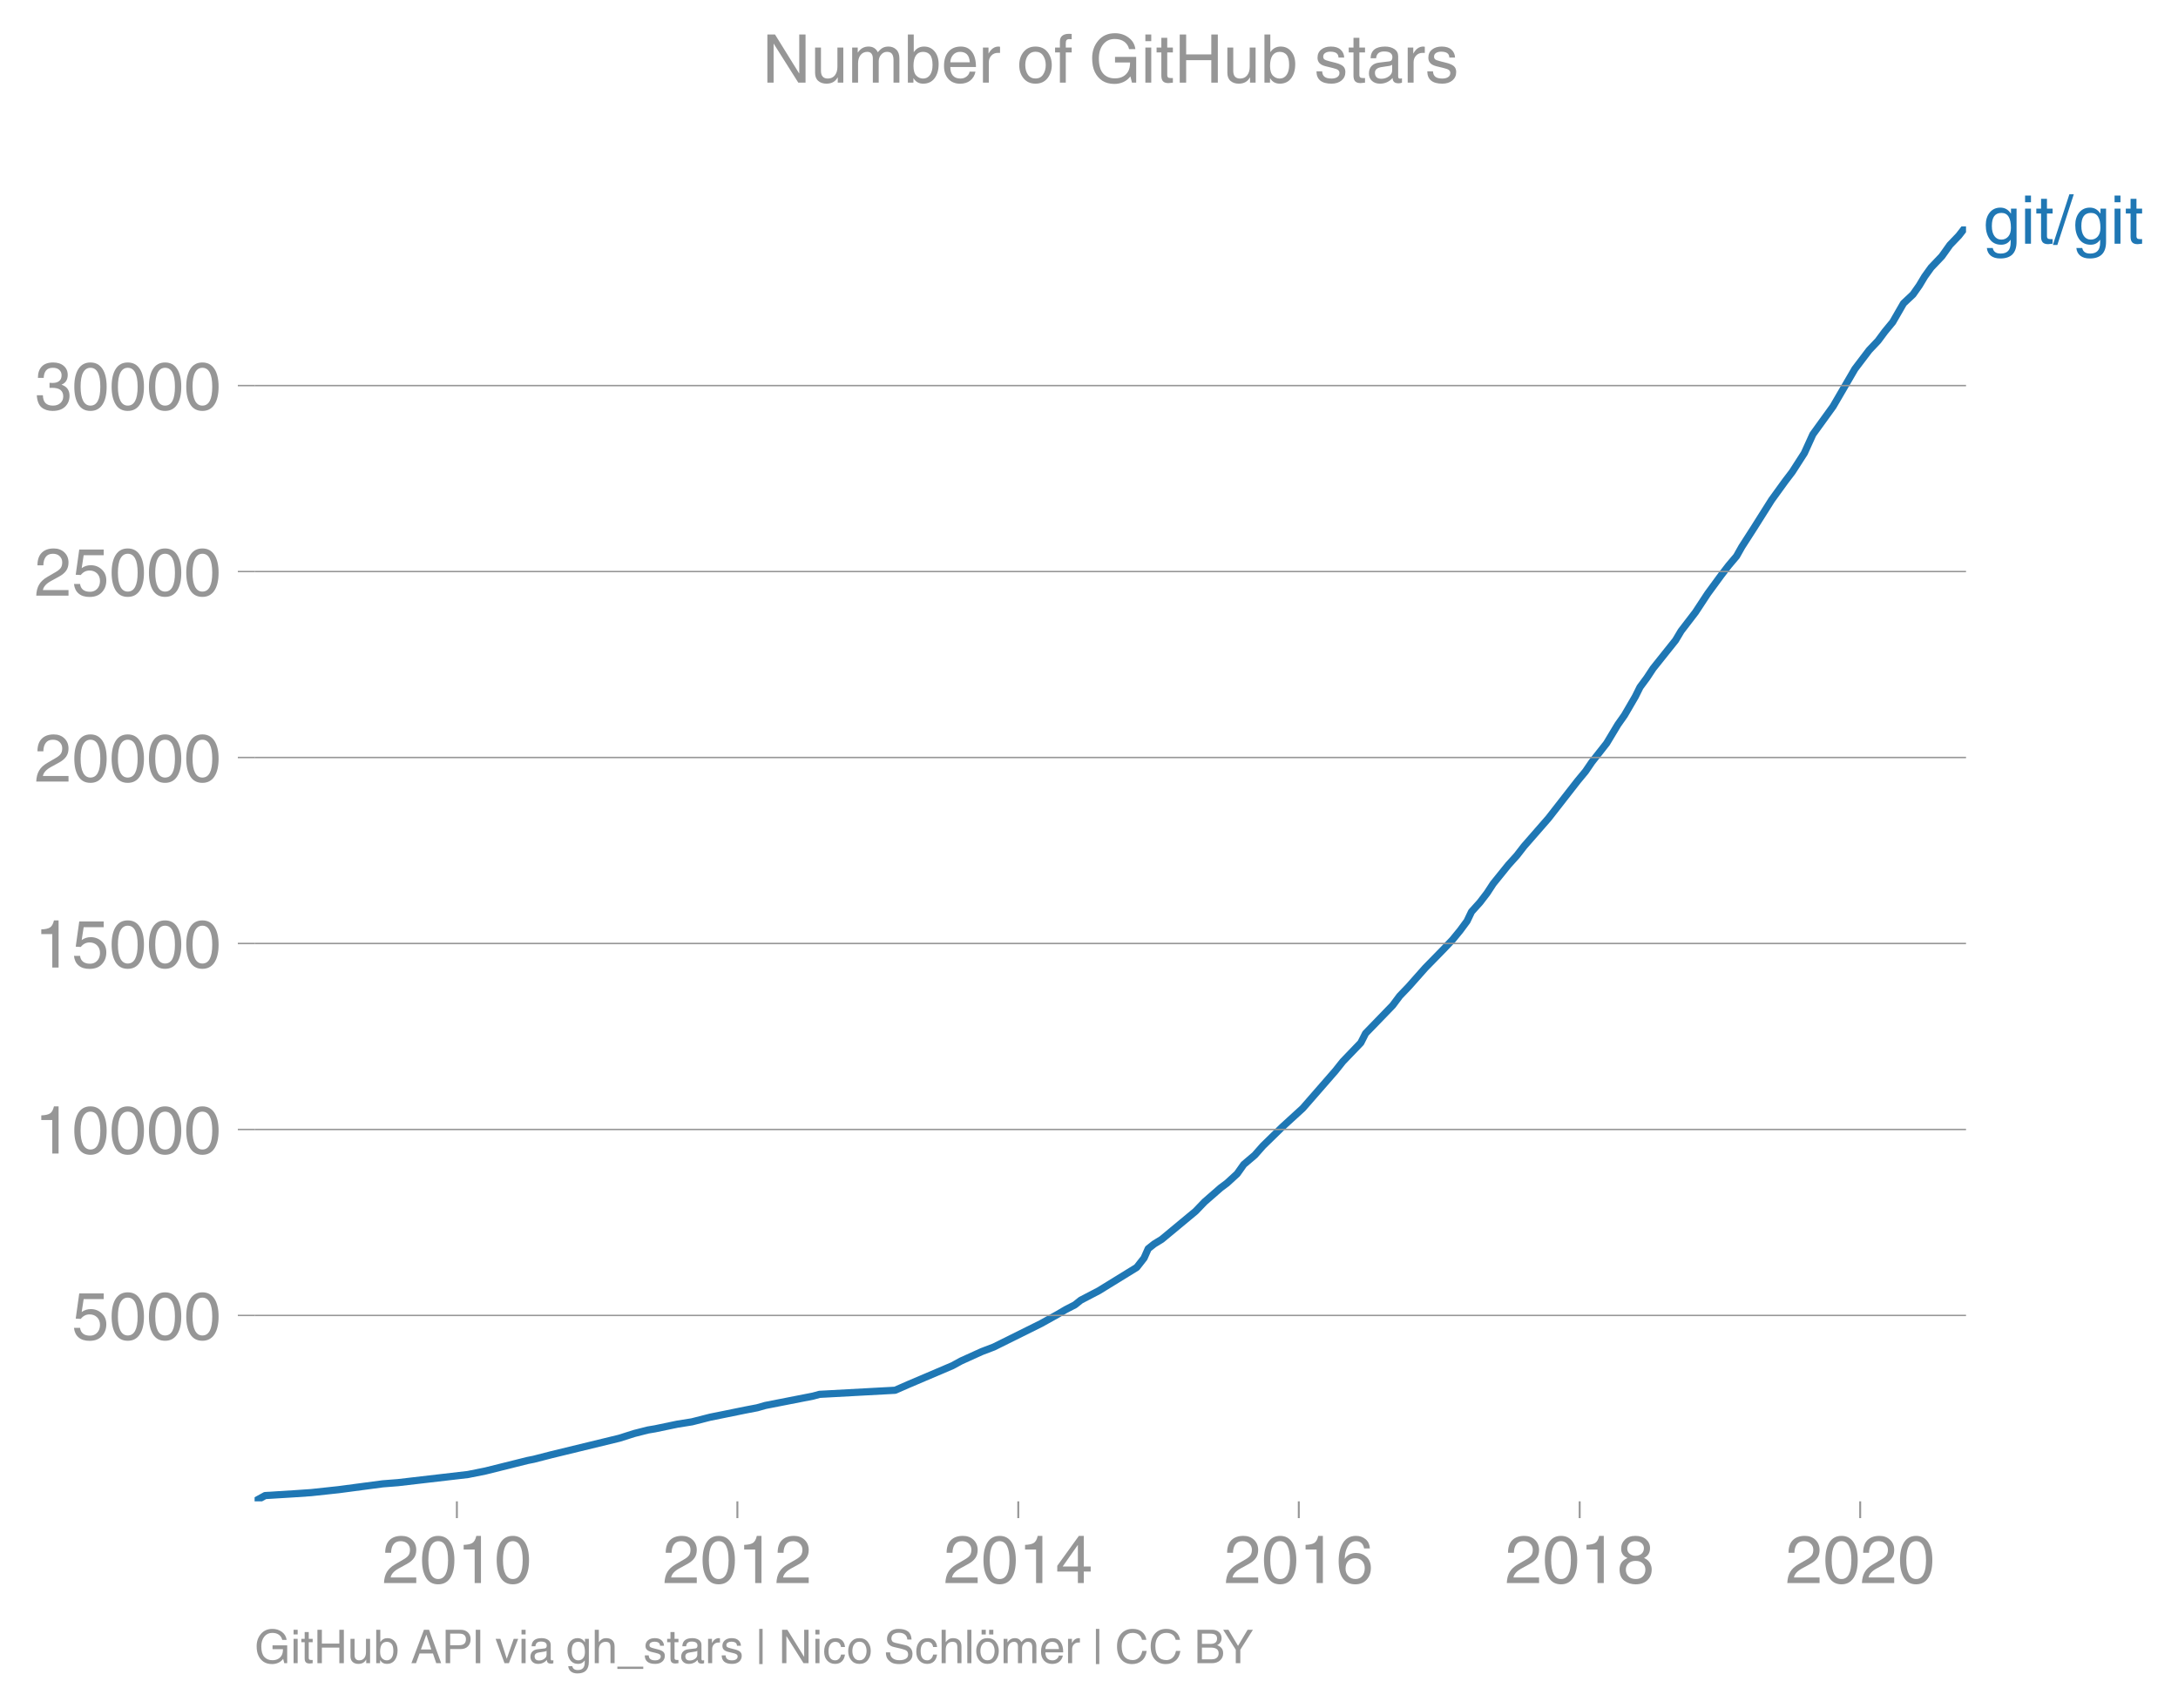
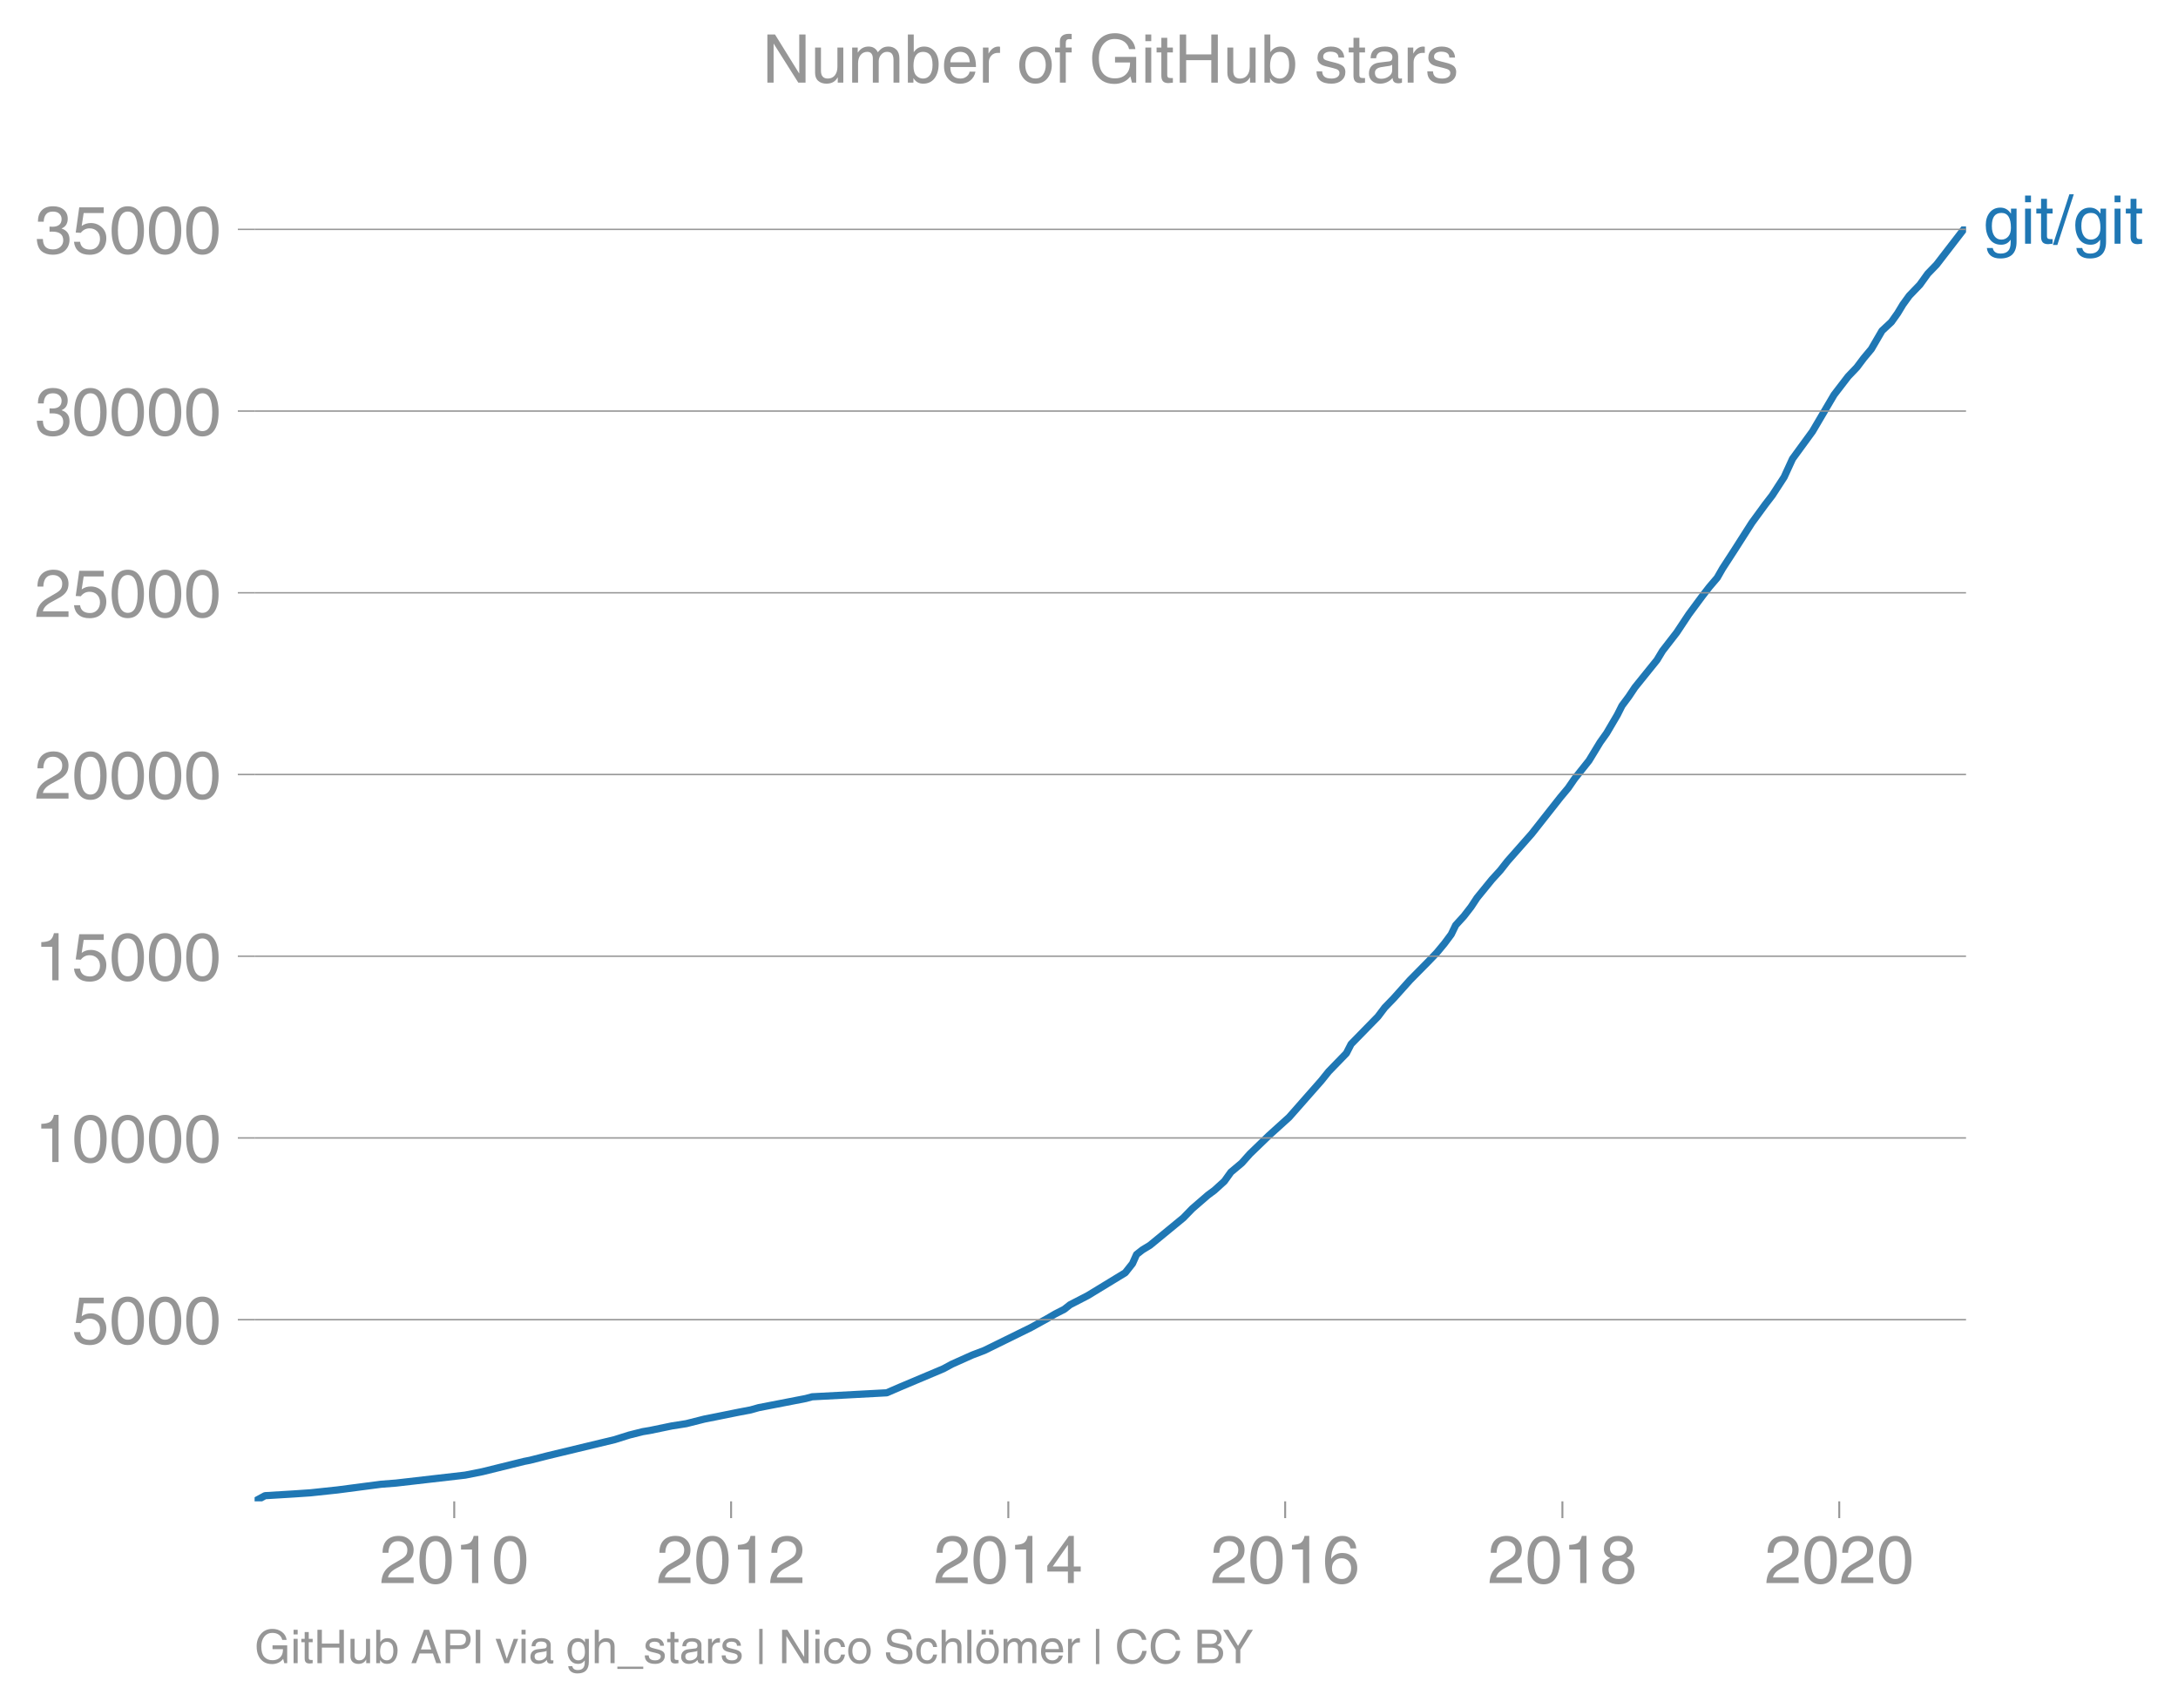
<svg xmlns="http://www.w3.org/2000/svg" xmlns:xlink="http://www.w3.org/1999/xlink" height="475.305" viewBox="0 0 454.478 356.479" width="605.97">
  <defs>
    <style>*{stroke-linecap:butt;stroke-linejoin:round}</style>
  </defs>
  <g id="figure_1">
    <path d="M0 356.479h454.478V0H0z" fill="none" id="patch_1" />
    <g id="axes_1">
      <path d="M53.127 313.361h357.12V47.25H53.127z" fill="none" id="patch_2" />
-       <path clip-path="url(#p36eef29750)" d="M53.127 313.361l2.202-1.21 5.977-.366 3.629-.248 5.711-.613 9.218-1.22 3.17-.247 14.62-1.7 3.67-.738 8.778-2.19 1.25-.248 3.809-.978 14.093-3.423 3.075-.979 2.871-.73 1.483-.248 4.644-.97 3.07-.49 3.826-.977 2.442-.49 4.798-.978 2.546-.489 1.681-.48 9.98-1.957 1.326-.365 15.792-.854 2.78-1.219 9.185-3.912 1.788-.979 4.315-1.956 2.54-.97 9.833-4.883 3.518-1.957 1.646-.97 1.901-.978 1.227-.978 3.75-1.957 7.93-4.883 1.532-1.956.862-1.949 1.234-.978 1.59-.978 7.064-5.861 1.877-1.956 3.352-2.927 1.314-.978 2.125-1.949 1.387-1.956 2.296-1.949 1.727-1.956 4.01-3.912 4.272-3.905 6.81-7.81 1.555-1.956 3.749-3.905.991-1.956 5.662-5.854 1.464-1.956 1.873-1.956 3.46-3.905 3.817-3.905 1.858-1.956 1.597-1.949 1.443-1.956.935-1.957 1.76-1.956 1.493-1.948 1.277-1.957 3.153-3.905 1.76-1.948 1.519-1.956 5.118-5.862 6.09-7.81 1.62-1.956 1.333-1.956 3.07-3.905 2.347-3.905 1.38-1.956 2.269-3.905.972-1.956 1.444-1.956 1.285-1.949 4.68-5.861 1.162-1.949 3-3.912 2.565-3.905 2.862-3.905 1.503-1.956 1.646-1.949 1.103-1.956 2.515-3.913 3.694-5.853 2.825-3.905 1.489-1.956 2.515-3.913 1.773-3.905 4.229-5.853 4.553-7.818 2.972-3.912 1.85-1.957 1.446-1.948 1.616-1.956 2.257-3.913 1.978-1.863 1.316-1.871 1.12-1.87 1.344-1.872 2.24-2.352 1.679-2.36 1.857-1.94 1.51-1.942h0" fill="none" stroke="#1f77b4" stroke-linecap="square" stroke-width="1.5" id="line2d_1" />
+       <path clip-path="url(#pede5124e45)" d="M53.127 313.361l2.174-1.183 5.899-.357 3.581-.242 5.637-.6 9.098-1.19 3.128-.243 14.43-1.661 3.621-.721 8.664-2.14 1.233-.242 3.76-.956 13.91-3.345 3.035-.956 2.833-.713 1.464-.243 4.583-.948 3.03-.478 3.776-.956 2.41-.477 4.735-.956 2.514-.478 1.66-.47 9.85-1.912 1.308-.357 15.585-.834 2.745-1.19 9.064-3.824 1.765-.956 4.259-1.911 2.507-.949 9.704-4.771 3.473-1.912 1.624-.948 1.877-.956 1.21-.955 3.7-1.912 7.828-4.771 1.512-1.912.85-1.904 1.219-.956 1.57-.955 6.97-5.728 1.854-1.911 3.308-2.86 1.297-.956 2.097-1.904 1.369-1.911 2.266-1.904 1.705-1.912 3.957-3.823 4.217-3.816 6.72-7.63 1.536-1.912 3.7-3.816.978-1.912 5.587-5.72 1.445-1.91 1.85-1.912 3.414-3.816 3.767-3.816 1.834-1.911 1.577-1.904 1.424-1.912.923-1.911 1.737-1.912 1.473-1.904 1.26-1.911 3.112-3.816 1.737-1.904 1.499-1.912 5.052-5.727 6.011-7.63 1.598-1.912 1.315-1.912 3.03-3.816 2.318-3.815 1.361-1.912 2.24-3.815.959-1.912 1.425-1.912 1.269-1.904 4.618-5.727 1.147-1.904 2.961-3.823 2.531-3.815 2.825-3.816 1.483-1.912 1.625-1.904 1.09-1.911 2.48-3.823 3.647-5.72 2.788-3.816 1.47-1.911 2.482-3.823 1.75-3.816 4.173-5.72 4.494-7.638 2.933-3.823 1.825-1.912 1.428-1.904 1.595-1.911 2.228-3.824 1.952-1.82 1.3-1.828 1.105-1.828 1.326-1.829 2.21-2.298 1.658-2.306 1.832-1.897 6.148-7.98h0" fill="none" stroke="#1f77b4" stroke-linecap="square" stroke-width="1.5" id="line2d_1" />
      <g id="matplotlib.axis_1">
        <g id="xtick_1">
          <g id="line2d_2">
            <defs>
-               <path d="M0 0v3.5" id="m1926524559" stroke="#969696" stroke-width=".4" />
-             </defs>
-             <use x="95.335" xlink:href="#m1926524559" y="313.361" fill="#969696" stroke="#969696" stroke-width=".4" />
-           </g>
-           <g transform="matrix(.14 0 0 -.14 79.764 330.41)" fill="#969696" id="text_1">
+               <path d="M0 0v3.5" id="m7c07adafde" stroke="#969696" stroke-width=".4" />
+             </defs>
+             <use x="94.784" xlink:href="#m7c07adafde" y="313.361" fill="#969696" stroke="#969696" stroke-width=".4" />
+           </g>
+           <g transform="matrix(.14 0 0 -.14 79.214 330.41)" fill="#969696" id="text_1">
            <defs>
              <path d="M4.39 45.125q0 12.39 6.391 18.781 6.406 6.407 17.938 6.407 9.656 0 15.812-5.86 6.157-5.86 6.157-15.14 0-7.22-3.547-12.188-3.532-4.953-10.422-8.703l-12.11-6.64Q13.922 15.921 12.5 8.296h38.188V0H2.593q.39 9.906 4.297 16.5 3.906 6.594 12.203 11.375l12.593 7.328q5.032 2.89 7.329 5.984 2.297 3.094 2.297 8.516 0 5.375-3.766 9.031-3.75 3.672-10.156 3.672-7.078 0-10.594-4.672-3.516-4.656-3.61-12.609z" id="HelveticaWorld-Regular-50" />
              <path d="M42.484 34.188q0 14.109-3.734 21.156-3.734 7.062-10.969 7.062-7.078 0-10.89-7.062-3.797-7.047-3.797-21.157 0-13.671 3.75-20.937Q20.609 6 27.78 6q7.235 0 10.969 7 3.734 7.016 3.734 21.188zm9.422 0q0-17.297-6.25-26.704-6.25-9.39-17.875-9.39-12.062 0-18.062 9.734-6 9.75-6 26.36 0 17.03 6.14 26.578 6.157 9.547 17.922 9.547 11.625 0 17.875-9.5t6.25-26.626z" id="HelveticaWorld-Regular-48" />
              <path d="M35.89 0h-9.374v49.906H10.109v6.985q8.594.28 12.782 2.75Q27.094 62.109 29 70.313h6.89z" id="HelveticaWorld-Regular-49" />
            </defs>
            <use xlink:href="#HelveticaWorld-Regular-50" />
            <use x="55.615" xlink:href="#HelveticaWorld-Regular-48" />
            <use x="111.23" xlink:href="#HelveticaWorld-Regular-49" />
            <use x="166.846" xlink:href="#HelveticaWorld-Regular-48" />
          </g>
        </g>
        <g id="xtick_2">
-           <use x="153.868" xlink:href="#m1926524559" y="313.361" fill="#969696" stroke="#969696" stroke-width=".4" id="line2d_3" />
-           <g transform="matrix(.14 0 0 -.14 138.297 330.41)" fill="#969696" id="text_2">
+           <use x="152.555" xlink:href="#m7c07adafde" y="313.361" fill="#969696" stroke="#969696" stroke-width=".4" id="line2d_3" />
+           <g transform="matrix(.14 0 0 -.14 136.984 330.41)" fill="#969696" id="text_2">
            <use xlink:href="#HelveticaWorld-Regular-50" />
            <use x="55.615" xlink:href="#HelveticaWorld-Regular-48" />
            <use x="111.23" xlink:href="#HelveticaWorld-Regular-49" />
            <use x="166.846" xlink:href="#HelveticaWorld-Regular-50" />
          </g>
        </g>
        <g id="xtick_3">
-           <use x="212.481" xlink:href="#m1926524559" y="313.361" fill="#969696" stroke="#969696" stroke-width=".4" id="line2d_4" />
-           <g transform="matrix(.14 0 0 -.14 196.91 330.41)" fill="#969696" id="text_3">
+           <use x="210.404" xlink:href="#m7c07adafde" y="313.361" fill="#969696" stroke="#969696" stroke-width=".4" id="line2d_4" />
+           <g transform="matrix(.14 0 0 -.14 194.833 330.41)" fill="#969696" id="text_3">
            <defs>
              <path d="M10.594 24.703h22.61v31.89h-.188zM42 17.093V0h-8.797v17.094H2.484v8.593L34.72 70.314H42v-45.61h10.297v-7.61z" id="HelveticaWorld-Regular-52" />
            </defs>
            <use xlink:href="#HelveticaWorld-Regular-50" />
            <use x="55.615" xlink:href="#HelveticaWorld-Regular-48" />
            <use x="111.23" xlink:href="#HelveticaWorld-Regular-49" />
            <use x="166.846" xlink:href="#HelveticaWorld-Regular-52" />
          </g>
        </g>
        <g id="xtick_4">
-           <use x="271.015" xlink:href="#m1926524559" y="313.361" fill="#969696" stroke="#969696" stroke-width=".4" id="line2d_5" />
-           <g transform="matrix(.14 0 0 -.14 255.444 330.41)" fill="#969696" id="text_4">
+           <use x="268.174" xlink:href="#m7c07adafde" y="313.361" fill="#969696" stroke="#969696" stroke-width=".4" id="line2d_5" />
+           <g transform="matrix(.14 0 0 -.14 252.603 330.41)" fill="#969696" id="text_4">
            <defs>
              <path d="M14.11 21.578q0-6.875 4.093-11.234Q22.313 6 28.906 6q6.297 0 10.032 4.438 3.734 4.453 3.734 11.687 0 6.297-3.688 10.547-3.687 4.25-10.468 4.25-6.594 0-10.5-4.156-3.907-4.157-3.907-11.188zM41.702 51.61q-.984 5.375-3.984 8.078-3 2.72-8.125 2.72-8.11 0-12.36-7.923-4.25-7.906-4.343-18.109l.203-.188q5.61 8.641 16.687 8.641 8.844 0 15.438-5.86 6.593-5.859 6.593-16.452 0-10.5-6.25-17.47-6.25-6.952-16.843-6.952-12.219 0-18.563 8.687-6.344 8.703-6.344 25.938 0 16.593 6.485 27.093 6.5 10.5 19.484 10.5 8.407 0 14.219-5.015 5.813-5 6.297-13.688z" id="HelveticaWorld-Regular-54" />
            </defs>
            <use xlink:href="#HelveticaWorld-Regular-50" />
            <use x="55.615" xlink:href="#HelveticaWorld-Regular-48" />
            <use x="111.23" xlink:href="#HelveticaWorld-Regular-49" />
            <use x="166.846" xlink:href="#HelveticaWorld-Regular-54" />
          </g>
        </g>
        <g id="xtick_5">
-           <use x="329.628" xlink:href="#m1926524559" y="313.361" fill="#969696" stroke="#969696" stroke-width=".4" id="line2d_6" />
-           <g transform="matrix(.14 0 0 -.14 314.058 330.41)" fill="#969696" id="text_5">
+           <use x="326.023" xlink:href="#m7c07adafde" y="313.361" fill="#969696" stroke="#969696" stroke-width=".4" id="line2d_6" />
+           <g transform="matrix(.14 0 0 -.14 310.453 330.41)" fill="#969696" id="text_5">
            <defs>
              <path d="M27.594 40.578q5.422 0 8.953 3.094 3.547 3.11 3.547 8.234 0 4.594-3.407 7.547-3.39 2.953-9.687 2.953-5.61 0-8.672-3.11-3.047-3.093-3.047-7.874 0-5.125 3.813-7.984 3.812-2.86 8.5-2.86zm.093-7.562q-6.78 0-10.64-3.766-3.86-3.766-3.86-9.234 0-6.297 3.907-10.157Q21 6 28.219 6q6.406 0 10.234 3.86 3.828 3.859 3.828 10.265 0 5.469-3.828 9.172-3.828 3.719-10.766 3.719zM49.22 52.203q0-10.594-9.032-14.797 6.204-2.781 8.86-7.36 2.656-4.562 2.656-9.733 0-10.016-6.453-16.125-6.438-6.094-17.375-6.094-9.563 0-16.813 5.25-7.25 5.25-7.25 17.062 0 11.922 11.907 16.907-9.516 3.796-9.516 13.671 0 8.297 5.64 13.813 5.641 5.516 15.641 5.516 10.016 0 15.875-5.204 5.86-5.203 5.86-12.906z" id="HelveticaWorld-Regular-56" />
            </defs>
            <use xlink:href="#HelveticaWorld-Regular-50" />
            <use x="55.615" xlink:href="#HelveticaWorld-Regular-48" />
            <use x="111.23" xlink:href="#HelveticaWorld-Regular-49" />
            <use x="166.846" xlink:href="#HelveticaWorld-Regular-56" />
          </g>
        </g>
        <g id="xtick_6">
-           <use x="388.161" xlink:href="#m1926524559" y="313.361" fill="#969696" stroke="#969696" stroke-width=".4" id="line2d_7" />
-           <g transform="matrix(.14 0 0 -.14 372.59 330.41)" fill="#969696" id="text_6">
+           <use x="383.793" xlink:href="#m7c07adafde" y="313.361" fill="#969696" stroke="#969696" stroke-width=".4" id="line2d_7" />
+           <g transform="matrix(.14 0 0 -.14 368.223 330.41)" fill="#969696" id="text_6">
            <use xlink:href="#HelveticaWorld-Regular-50" />
            <use x="55.615" xlink:href="#HelveticaWorld-Regular-48" />
            <use x="111.23" xlink:href="#HelveticaWorld-Regular-50" />
            <use x="166.846" xlink:href="#HelveticaWorld-Regular-48" />
          </g>
        </g>
      </g>
      <g id="matplotlib.axis_2">
        <g id="ytick_1">
-           <path clip-path="url(#p36eef29750)" d="M53.127 274.554h357.12" fill="none" stroke="#969696" stroke-linecap="square" stroke-width=".3" id="line2d_8" />
+           <path clip-path="url(#pede5124e45)" d="M53.127 275.44h357.12" fill="none" stroke="#969696" stroke-linecap="square" stroke-width=".3" id="line2d_8" />
          <g id="line2d_9">
            <defs>
-               <path d="M0 0h-3.5" id="m53808d7d28" stroke="#969696" stroke-width=".3" />
-             </defs>
-             <use x="53.127" xlink:href="#m53808d7d28" y="274.554" fill="#969696" stroke="#969696" stroke-width=".3" />
-           </g>
-           <g transform="matrix(.14 0 0 -.14 14.985 279.578)" fill="#969696" id="text_7">
+               <path d="M0 0h-3.5" id="m4b67ef705f" stroke="#969696" stroke-width=".3" />
+             </defs>
+             <use x="53.127" xlink:href="#m4b67ef705f" y="275.441" fill="#969696" stroke="#969696" stroke-width=".3" />
+           </g>
+           <g transform="matrix(.14 0 0 -.14 14.985 280.465)" fill="#969696" id="text_7">
            <defs>
              <path d="M14.703 40.922q5.813 4.39 13.625 4.39 9.469 0 16.281-6.296 6.813-6.297 6.813-16.22 0-10.78-6.578-17.796-6.563-7-18.422-7-10.313 0-16.266 5.047Q4.203 8.109 3.22 17.39h9.094q.671-5.672 4.437-8.672 3.766-3 10.453-3 6.485 0 10.64 4.484Q42 14.703 42 21.688q0 7.125-4.36 11.421-4.343 4.297-11.218 4.297-7.813 0-13.047-6.687l-7.563.39 5.266 37.594h36.438v-8.5H17.672z" id="HelveticaWorld-Regular-53" />
            </defs>
            <use xlink:href="#HelveticaWorld-Regular-53" />
            <use x="55.615" xlink:href="#HelveticaWorld-Regular-48" />
            <use x="111.23" xlink:href="#HelveticaWorld-Regular-48" />
            <use x="166.846" xlink:href="#HelveticaWorld-Regular-48" />
          </g>
        </g>
        <g id="ytick_2">
-           <path clip-path="url(#p36eef29750)" d="M53.127 235.738h357.12" fill="none" stroke="#969696" stroke-linecap="square" stroke-width=".3" id="line2d_10" />
-           <use x="53.127" xlink:href="#m53808d7d28" y="235.738" fill="#969696" stroke="#969696" stroke-width=".3" id="line2d_11" />
-           <g transform="matrix(.14 0 0 -.14 7.2 240.763)" fill="#969696" id="text_8">
+           <path clip-path="url(#pede5124e45)" d="M53.127 237.513h357.12" fill="none" stroke="#969696" stroke-linecap="square" stroke-width=".3" id="line2d_10" />
+           <use x="53.127" xlink:href="#m4b67ef705f" y="237.513" fill="#969696" stroke="#969696" stroke-width=".3" id="line2d_11" />
+           <g transform="matrix(.14 0 0 -.14 7.2 242.537)" fill="#969696" id="text_8">
            <use xlink:href="#HelveticaWorld-Regular-49" />
            <use x="55.615" xlink:href="#HelveticaWorld-Regular-48" />
            <use x="111.23" xlink:href="#HelveticaWorld-Regular-48" />
            <use x="166.846" xlink:href="#HelveticaWorld-Regular-48" />
            <use x="222.461" xlink:href="#HelveticaWorld-Regular-48" />
          </g>
        </g>
        <g id="ytick_3">
-           <path clip-path="url(#p36eef29750)" d="M53.127 196.922h357.12" fill="none" stroke="#969696" stroke-linecap="square" stroke-width=".3" id="line2d_12" />
-           <use x="53.127" xlink:href="#m53808d7d28" y="196.922" fill="#969696" stroke="#969696" stroke-width=".3" id="line2d_13" />
-           <g transform="matrix(.14 0 0 -.14 7.2 201.947)" fill="#969696" id="text_9">
+           <path clip-path="url(#pede5124e45)" d="M53.127 199.584h357.12" fill="none" stroke="#969696" stroke-linecap="square" stroke-width=".3" id="line2d_12" />
+           <use x="53.127" xlink:href="#m4b67ef705f" y="199.584" fill="#969696" stroke="#969696" stroke-width=".3" id="line2d_13" />
+           <g transform="matrix(.14 0 0 -.14 7.2 204.609)" fill="#969696" id="text_9">
            <use xlink:href="#HelveticaWorld-Regular-49" />
            <use x="55.615" xlink:href="#HelveticaWorld-Regular-53" />
            <use x="111.23" xlink:href="#HelveticaWorld-Regular-48" />
            <use x="166.846" xlink:href="#HelveticaWorld-Regular-48" />
            <use x="222.461" xlink:href="#HelveticaWorld-Regular-48" />
          </g>
        </g>
        <g id="ytick_4">
-           <path clip-path="url(#p36eef29750)" d="M53.127 158.107h357.12" fill="none" stroke="#969696" stroke-linecap="square" stroke-width=".3" id="line2d_14" />
-           <use x="53.127" xlink:href="#m53808d7d28" y="158.107" fill="#969696" stroke="#969696" stroke-width=".3" id="line2d_15" />
-           <g transform="matrix(.14 0 0 -.14 7.2 163.131)" fill="#969696" id="text_10">
+           <path clip-path="url(#pede5124e45)" d="M53.127 161.656h357.12" fill="none" stroke="#969696" stroke-linecap="square" stroke-width=".3" id="line2d_14" />
+           <use x="53.127" xlink:href="#m4b67ef705f" y="161.656" fill="#969696" stroke="#969696" stroke-width=".3" id="line2d_15" />
+           <g transform="matrix(.14 0 0 -.14 7.2 166.68)" fill="#969696" id="text_10">
            <use xlink:href="#HelveticaWorld-Regular-50" />
            <use x="55.615" xlink:href="#HelveticaWorld-Regular-48" />
            <use x="111.23" xlink:href="#HelveticaWorld-Regular-48" />
            <use x="166.846" xlink:href="#HelveticaWorld-Regular-48" />
            <use x="222.461" xlink:href="#HelveticaWorld-Regular-48" />
          </g>
        </g>
        <g id="ytick_5">
-           <path clip-path="url(#p36eef29750)" d="M53.127 119.291h357.12" fill="none" stroke="#969696" stroke-linecap="square" stroke-width=".3" id="line2d_16" />
-           <use x="53.127" xlink:href="#m53808d7d28" y="119.291" fill="#969696" stroke="#969696" stroke-width=".3" id="line2d_17" />
-           <g transform="matrix(.14 0 0 -.14 7.2 124.316)" fill="#969696" id="text_11">
+           <path clip-path="url(#pede5124e45)" d="M53.127 123.728h357.12" fill="none" stroke="#969696" stroke-linecap="square" stroke-width=".3" id="line2d_16" />
+           <use x="53.127" xlink:href="#m4b67ef705f" y="123.728" fill="#969696" stroke="#969696" stroke-width=".3" id="line2d_17" />
+           <g transform="matrix(.14 0 0 -.14 7.2 128.753)" fill="#969696" id="text_11">
            <use xlink:href="#HelveticaWorld-Regular-50" />
            <use x="55.615" xlink:href="#HelveticaWorld-Regular-53" />
            <use x="111.23" xlink:href="#HelveticaWorld-Regular-48" />
            <use x="166.846" xlink:href="#HelveticaWorld-Regular-48" />
            <use x="222.461" xlink:href="#HelveticaWorld-Regular-48" />
          </g>
        </g>
        <g id="ytick_6">
-           <path clip-path="url(#p36eef29750)" d="M53.127 80.476h357.12" fill="none" stroke="#969696" stroke-linecap="square" stroke-width=".3" id="line2d_18" />
-           <use x="53.127" xlink:href="#m53808d7d28" y="80.476" fill="#969696" stroke="#969696" stroke-width=".3" id="line2d_19" />
-           <g transform="matrix(.14 0 0 -.14 7.2 85.5)" fill="#969696" id="text_12">
+           <path clip-path="url(#pede5124e45)" d="M53.127 85.8h357.12" fill="none" stroke="#969696" stroke-linecap="square" stroke-width=".3" id="line2d_18" />
+           <use x="53.127" xlink:href="#m4b67ef705f" y="85.8" fill="#969696" stroke="#969696" stroke-width=".3" id="line2d_19" />
+           <g transform="matrix(.14 0 0 -.14 7.2 90.824)" fill="#969696" id="text_12">
            <defs>
              <path d="M22.406 39.984q2.203-.187 4.594-.187 6.203 0 9.781 2.86 3.594 2.859 3.594 8.656 0 4.687-3.344 7.89-3.343 3.203-9.64 3.203-6.985 0-10.235-4.11-3.234-4.093-3.437-10.983h-8.64q0 10.984 5.765 16.984 5.765 6.016 16.937 6.016 9.922 0 15.828-5.11 5.907-5.094 5.907-13.39 0-10.704-9.032-14.5v-.204q11.72-4 11.72-16.406 0-9.906-6.595-16.265-6.593-6.344-18.703-6.344-9.906 0-16.312 5.203Q4.204 8.5 3.422 21.484H12.5q.203-8.109 4-11.797Q20.313 6 27.484 6q6.938 0 11.141 3.86 4.203 3.859 4.203 9.718 0 6.406-4.016 9.672-4 3.266-12.39 3.266-2 0-4.016-.094z" id="HelveticaWorld-Regular-51" />
            </defs>
            <use xlink:href="#HelveticaWorld-Regular-51" />
            <use x="55.615" xlink:href="#HelveticaWorld-Regular-48" />
            <use x="111.23" xlink:href="#HelveticaWorld-Regular-48" />
            <use x="166.846" xlink:href="#HelveticaWorld-Regular-48" />
            <use x="222.461" xlink:href="#HelveticaWorld-Regular-48" />
          </g>
        </g>
-       </g>
-       <g transform="matrix(.14 0 0 -.14 413.818 50.866)" fill="#1f77b4" id="text_13">
+         <g id="ytick_7">
+           <path clip-path="url(#pede5124e45)" d="M53.127 47.871h357.12" fill="none" stroke="#969696" stroke-linecap="square" stroke-width=".3" id="line2d_20" />
+           <use x="53.127" xlink:href="#m4b67ef705f" y="47.871" fill="#969696" stroke="#969696" stroke-width=".3" id="line2d_21" />
+           <g transform="matrix(.14 0 0 -.14 7.2 52.896)" fill="#969696" id="text_13">
+             <use xlink:href="#HelveticaWorld-Regular-51" />
+             <use x="55.615" xlink:href="#HelveticaWorld-Regular-53" />
+             <use x="111.23" xlink:href="#HelveticaWorld-Regular-48" />
+             <use x="166.846" xlink:href="#HelveticaWorld-Regular-48" />
+             <use x="222.461" xlink:href="#HelveticaWorld-Regular-48" />
+           </g>
+         </g>
+       </g>
+       <g transform="matrix(.14 0 0 -.14 413.818 50.866)" fill="#1f77b4" id="text_14">
        <defs>
          <path d="M12.984 26.313q0-9.61 3.813-14.907Q20.609 6.11 27.094 6.11q6.312 0 10.312 4.579 4 4.593 4 13 0 11.03-3.5 16.625-3.484 5.593-10.61 5.593-7.171 0-10.75-4.765-3.562-4.766-3.562-14.828zM49.812 2.983q0-12.609-6.062-18.797-6.047-6.203-18.266-6.203-8.78 0-13.984 4.047Q6.297-13.922 5.516-6.39h8.796q.672-3.812 3.532-6.062 2.86-2.25 8.281-2.25 7.375 0 11.125 3.969 3.766 3.953 3.766 12.828v3.719h-.188q-4.937-7.329-13.922-7.329-11.187 0-17.093 8.25-5.907 8.25-5.907 20.953 0 11.625 5.953 18.875 5.97 7.25 15.829 7.25 9.906 0 15.625-8.89h.187v7.375h8.313z" id="HelveticaWorld-Regular-103" />
          <path d="M6.594 61.813v9.968h8.781v-9.969zM15.375 0H6.594v52.297h8.781z" id="HelveticaWorld-Regular-105" />
          <path d="M17.188 45.016V10.984q0-2 1.093-3.046 1.11-1.047 3.938-1.047h3.375V0Q20.797-.688 19-.688q-5.516 0-8.063 2.641-2.53 2.64-2.53 8.547v34.516H1.311v7.28h7.094v14.595h8.781V52.297h8.407v-7.281z" id="HelveticaWorld-Regular-116" />
          <path d="M4.984-1.906h-6.687l24.61 75.594H29.5z" id="HelveticaWorld-Regular-47" />
        </defs>
        <use xlink:href="#HelveticaWorld-Regular-103" />
        <use x="55.908" xlink:href="#HelveticaWorld-Regular-105" />
        <use x="77.93" xlink:href="#HelveticaWorld-Regular-116" />
        <use x="105.615" xlink:href="#HelveticaWorld-Regular-47" />
        <use x="133.398" xlink:href="#HelveticaWorld-Regular-103" />
        <use x="189.307" xlink:href="#HelveticaWorld-Regular-105" />
        <use x="211.328" xlink:href="#HelveticaWorld-Regular-116" />
      </g>
-       <g transform="matrix(.09716 0 0 -.09716 53.127 347.14)" fill="#969696" id="text_14">
+       <g transform="matrix(.09716 0 0 -.09716 53.127 347.14)" fill="#969696" id="text_15">
        <defs>
          <path d="M38.484 38.375h31.532V0h-6.297l-2.344 9.281Q56.781 3.421 50.578.75q-6.187-2.656-12.875-2.656-10.797 0-18.047 4.703-7.25 4.719-11.265 13.015-4 8.313-4 20.72 0 15.468 9.203 26.312 9.203 10.843 24.781 10.843 11.625 0 20.313-6.5Q67.39 60.688 68.796 50h-9.375q-1.703 7.078-7.219 11.078-5.516 4.016-14.312 4.016-10.594 0-17.047-7.985-6.438-7.984-6.438-21.125 0-15.28 6.39-22.437Q27.204 6.39 38.282 6.39q7.235 0 12.235 2.859 5 2.86 7.687 7.766 2.688 4.906 2.688 13.062H38.484z" id="HelveticaWorld-Regular-71" />
          <path d="M64.89 0h-9.718v33.5h-37.5V0H8.109v71.781h9.563V42.094h37.5V71.78h9.719z" id="HelveticaWorld-Regular-72" />
          <path d="M6.11 52.297h8.78V17.578q0-5.765 2.61-8.625Q20.125 6.11 25 6.11q6.781 0 10.594 4.797 3.812 4.813 3.812 12.578v28.813h8.782V0H39.89v7.625l-.188.188q-4.984-9.329-16.61-9.329-7.515 0-12.25 4.094Q6.11 6.688 6.11 14.703z" id="HelveticaWorld-Regular-117" />
          <path d="M43.406 26.313q0 10.5-3.718 15.046-3.704 4.547-10.579 4.547-6.984-.11-10.562-5.453Q14.984 35.11 14.984 25q0-10.297 4.297-14.594Q23.578 6.11 29.297 6.11q6.5 0 10.297 5.344 3.812 5.344 3.812 14.86zM6.594 0v71.781h8.781V45.703h.203q5.61 8.11 15.14 8.11 9.766 0 15.766-7.25t6-18.876q0-13.093-6.062-21.156Q40.375-1.516 29.5-1.516q-9.578 0-14.406 8.016h-.203V0z" id="HelveticaWorld-Regular-98" />
          <path d="M44 29.5L33.406 61.078h-.203L21.687 29.5zm-25.297-8.594L11.188 0h-9.97l27 71.781h10.985L65.187 0H54.594l-7.078 20.906z" id="HelveticaWorld-Regular-65" />
          <path d="M17.828 38.625H37.11q7.282 0 10.938 3.188 3.656 3.203 3.656 9.703 0 5.812-3.516 8.89-3.515 3.078-10.687 3.078H17.828zm0-38.625H8.11v71.781h32.266q9.625 0 15.484-5.594 5.86-5.593 5.86-14.578 0-9.328-5.672-15.312-5.656-5.969-15.672-5.969H17.828z" id="HelveticaWorld-Regular-80" />
          <path d="M17.828 0H8.11v71.781h9.72z" id="HelveticaWorld-Regular-73" />
          <path d="M39.406 52.297h9.625L29.11 0h-9.437L.594 52.297h10.203L24.422 9.719h.187z" id="HelveticaWorld-Regular-118" />
          <path d="M38.375 26.703q-.969-1.015-3.828-1.656-2.86-.625-10.672-1.656-5.766-.688-8.469-2.844-2.703-2.14-2.703-5.656 0-4.297 2.281-6.688 2.297-2.39 7.329-2.39 6.296 0 11.171 3.578 4.891 3.593 4.891 8.718zM6.203 36.375q.297 8.844 5.734 13.14 5.454 4.297 15.844 4.297 8.297 0 13.907-3.765 5.624-3.75 5.624-10.844V9.078Q47.313 6 50.094 6q1.125 0 2.89.39V0Q50.594-.984 48-.984q-4.5 0-6.703 1.921-2.188 1.938-2.281 6.047-7.516-8.5-18.891-8.5-7.422 0-11.922 4.204Q3.72 6.89 3.72 13.624q0 6.89 3.906 11.125Q11.531 29 19 29.89l15.516 1.891q4.203.64 4.203 6.203 0 4.11-3.047 6.297-3.047 2.203-9.25 2.203-5.516 0-8.485-2.437-2.953-2.438-3.53-7.672z" id="HelveticaWorld-Regular-97" />
          <path d="M49.219 0h-8.844v34.188q0 6.296-2.438 9-2.437 2.718-7.953 2.718-6.797 0-10.703-4.406-3.906-4.39-3.906-12.984V0H6.594v71.781h8.781V45.312h.203q6 8.5 15.328 8.5 8.594 0 13.453-4.5 4.86-4.484 4.86-13.718z" id="HelveticaWorld-Regular-104" />
          <path d="M0-12.313v4.891h55.61v-4.89z" id="HelveticaWorld-Regular-95" />
          <path d="M36.078 37.406q-.187 4.688-3.344 6.735-3.14 2.047-9.047 2.047-4.296 0-7.359-1.907-3.047-1.89-3.047-5.468 0-2.829 1.797-4.172 1.813-1.344 7.828-2.86l8.688-2.187q7.906-2 11.297-5.11 3.406-3.093 3.406-8.656 0-7.719-5.64-12.531-5.641-4.813-15.063-4.813-11 0-16.64 4.563-5.626 4.578-5.735 13.75h8.5q.203-5.422 3.594-8.063 3.39-2.625 10.171-2.625 5.516 0 8.766 2.188 3.25 2.203 3.25 6.11 0 2.78-2.11 4.437-2.093 1.672-8.296 3.078l-10.203 2.5q-6.203 1.562-9.157 4.656-2.953 3.094-2.953 8.031 0 7.72 5.516 12.203 5.531 4.5 14.406 4.5 9.485 0 14.531-4.624 5.047-4.61 5.344-11.782z" id="HelveticaWorld-Regular-115" />
          <path d="M15.375 0H6.594v52.297h8.297v-8.688h.203q5.703 10.203 14.687 10.203 1.422 0 2.297-.296V44.39h-3.266q-5.906 0-9.671-4.016-3.766-4-3.766-9.953z" id="HelveticaWorld-Regular-114" />
          <path d="M9.422 73.688h7.281V-1.906H9.422z" id="HelveticaWorld-Regular-124" />
          <path d="M55.61 71.781h9.374V0h-10.78L17.577 58.016h-.187V0H8.109v71.781h11.375l35.938-57.969h.187z" id="HelveticaWorld-Regular-78" />
          <path d="M39.594 34.719q-1.89 11.187-12.39 11.187-6.5 0-10.454-5.203-3.953-5.203-3.953-14.484 0-10.11 3.656-15.11 3.672-5 10.64-5 4.688 0 8.11 3.438 3.422 3.437 4.39 8.953h8.5q-1.312-9.703-6.859-14.86-5.547-5.156-14.328-5.156-10.297 0-16.89 7.047-6.594 7.063-6.594 19.172 0 13.281 6.594 21.188 6.593 7.922 18.5 7.922 8.687 0 13.843-5.204 5.157-5.203 5.735-13.89z" id="HelveticaWorld-Regular-99" />
          <path d="M12.703 26.219q0-8.735 3.953-14.375 3.953-5.64 11.219-5.64 7.531 0 11.438 5.905 3.906 5.907 3.906 14.11 0 8.297-3.907 14.078-3.906 5.797-11.437 5.797-6.969 0-11.078-5.453-4.094-5.438-4.094-14.422zm-8.984 0q0 11.672 6.484 19.625 6.5 7.968 17.672 7.968 11.438 0 17.875-8.062 6.453-8.047 6.453-19.531 0-11.516-6.406-19.625-6.39-8.11-17.922-8.11-11.078 0-17.625 7.86-6.531 7.86-6.531 19.875z" id="HelveticaWorld-Regular-111" />
          <path d="M50.39 50.781q-.296 6.844-5.109 10.719-4.797 3.875-12.656 3.875-7.922 0-12.172-3.25-4.234-3.234-4.234-9.344 0-3.265 1.843-5.61 1.86-2.343 6.641-3.468l20.516-4.687q8.297-1.813 12.297-6.875 4.015-5.047 4.015-12.313 0-10.64-7.812-16.187-7.813-5.547-20.313-5.547-9.531 0-15.031 2.437-5.484 2.453-9.734 7.766-4.25 5.328-4.25 14.89h9.093q0-8 5.313-12.406 5.328-4.39 14.5-4.39 8.89 0 13.844 3.156 4.953 3.156 4.953 8.953 0 5.281-2.953 7.89Q46.188 29 37.594 31l-15.469 3.625q-7.719 1.75-11.531 6.125Q6.78 45.125 6.78 51.516q0 9.672 6.516 15.922 6.531 6.25 18.203 6.25 13.172 0 20.328-5.5 7.156-5.485 7.688-17.407z" id="HelveticaWorld-Regular-83" />
          <path d="M15.375 0H6.594v71.781h8.781z" id="HelveticaWorld-Regular-108" />
          <path d="M12.703 26.219q0-8.735 3.953-14.375 3.953-5.64 11.219-5.64 7.531 0 11.438 5.905 3.906 5.907 3.906 14.11 0 8.297-3.907 14.078-3.906 5.797-11.437 5.797-6.969 0-11.078-5.453-4.094-5.438-4.094-14.422zm-8.984 0q0 11.672 6.484 19.625 6.5 7.968 17.672 7.968 11.438 0 17.875-8.062 6.453-8.047 6.453-19.531 0-11.516-6.406-19.625-6.39-8.11-17.922-8.11-11.078 0-17.625 7.86-6.531 7.86-6.531 19.875zm36.734 35.406H31.47v10.156h8.984zm-16.219 0H15.25v10.156h8.984z" id="HelveticaWorld-Regular-246" />
          <path d="M6.594 52.297h8.297v-7.375h.203q5.906 8.89 15.812 8.89 9.813 0 13.922-8.5 3.75 4.594 7.266 6.547 3.515 1.953 8.703 1.953 6.781 0 11.484-4.453Q77 44.922 77 36.187V0h-8.781v33.797q0 6.094-2.297 9.094-2.297 3.015-7.422 3.015-5.172 0-8.75-4.203-3.563-4.203-3.563-9.812V0h-8.78v36.188q0 4.53-2.11 7.124-2.094 2.594-6.094 2.594-6.297 0-10.062-4.687-3.766-4.688-3.766-12.703V0H6.594z" id="HelveticaWorld-Regular-109" />
          <path d="M42.484 30.328q-.687 8.485-4.5 12.031-3.797 3.547-10.109 3.547-6.39 0-10.328-4.5-3.922-4.484-4.172-11.078zm8.391-13.922q-1.453-8.11-7.953-13.422-5.719-4.5-15.047-4.593-10.984.093-17.438 7.203Q4 12.704 4 24.704q0 13.78 6.64 21.437 6.641 7.672 18.47 7.672 10.593 0 16.546-7.922 5.953-7.907 5.953-22.594H13.375q0-8.203 3.813-12.703Q21 6.109 28.608 6.109q5.375 0 9.235 3.235 3.86 3.25 4.25 7.062z" id="HelveticaWorld-Regular-101" />
          <path d="M58.016 50.203q-1.625 7.313-6.782 11.094-5.14 3.797-13.343 3.797-10.594 0-17.047-7.703-6.438-7.688-6.438-20.766 0-15.14 6.094-22.547 6.11-7.39 17.688-7.39 7.609 0 13.093 5.046 5.5 5.063 7.407 14.688h9.421Q66.22 12.594 57.625 5.344t-20.906-7.25q-14.703 0-23.516 10.11Q4.391 18.311 4.391 36.28q0 17.328 9.203 27.36 9.203 10.047 24.297 10.047 12.5 0 20.265-6.454 7.766-6.437 9.235-17.03z" id="HelveticaWorld-Regular-67" />
          <path d="M8.11 71.781h31.484q9.281 0 14.797-5.031 5.515-5.031 5.515-13.031 0-4.844-2.422-8.828-2.406-3.97-7.187-6.172 6.687-2.532 9.828-6.735 3.156-4.203 3.156-10.797 0-9.265-6.687-15.234Q49.906 0 38.922 0H8.109zm9.562-63.484h20.703q7.625 0 11.422 3.531 3.812 3.547 3.812 9.563 0 6.093-4.25 9.093Q45.125 33.5 36.812 33.5h-19.14zm0 33.11h17.625q7.719 0 11.312 2.796 3.594 2.813 3.594 8.781 0 5.125-3.406 7.813-3.39 2.687-11.39 2.687H17.671z" id="HelveticaWorld-Regular-66" />
          <path d="M37.313 0h-9.72v28.906L.485 71.781h11.329l20.609-34.469 20.562 34.47h11.422L37.312 28.905z" id="HelveticaWorld-Regular-89" />
        </defs>
        <use xlink:href="#HelveticaWorld-Regular-71" />
        <use x="77.1" xlink:href="#HelveticaWorld-Regular-105" />
        <use x="99.121" xlink:href="#HelveticaWorld-Regular-116" />
        <use x="126.807" xlink:href="#HelveticaWorld-Regular-72" />
        <use x="199.805" xlink:href="#HelveticaWorld-Regular-117" />
        <use x="254.59" xlink:href="#HelveticaWorld-Regular-98" />
        <use x="311.084" xlink:href="#HelveticaWorld-Regular-32" />
        <use x="335.498" xlink:href="#HelveticaWorld-Regular-65" />
        <use x="402.197" xlink:href="#HelveticaWorld-Regular-80" />
        <use x="466.846" xlink:href="#HelveticaWorld-Regular-73" />
        <use x="492.627" xlink:href="#HelveticaWorld-Regular-32" />
        <use x="517.041" xlink:href="#HelveticaWorld-Regular-118" />
        <use x="566.65" xlink:href="#HelveticaWorld-Regular-105" />
        <use x="588.672" xlink:href="#HelveticaWorld-Regular-97" />
        <use x="643.604" xlink:href="#HelveticaWorld-Regular-32" />
        <use x="668.018" xlink:href="#HelveticaWorld-Regular-103" />
        <use x="723.926" xlink:href="#HelveticaWorld-Regular-104" />
        <use x="779.102" xlink:href="#HelveticaWorld-Regular-95" />
        <use x="834.717" xlink:href="#HelveticaWorld-Regular-115" />
        <use x="884.717" xlink:href="#HelveticaWorld-Regular-116" />
        <use x="912.402" xlink:href="#HelveticaWorld-Regular-97" />
        <use x="967.334" xlink:href="#HelveticaWorld-Regular-114" />
        <use x="999.902" xlink:href="#HelveticaWorld-Regular-115" />
        <use x="1049.902" xlink:href="#HelveticaWorld-Regular-32" />
        <use x="1074.316" xlink:href="#HelveticaWorld-Regular-124" />
        <use x="1100.293" xlink:href="#HelveticaWorld-Regular-32" />
        <use x="1124.707" xlink:href="#HelveticaWorld-Regular-78" />
        <use x="1197.803" xlink:href="#HelveticaWorld-Regular-105" />
        <use x="1219.824" xlink:href="#HelveticaWorld-Regular-99" />
        <use x="1271.094" xlink:href="#HelveticaWorld-Regular-111" />
        <use x="1327.002" xlink:href="#HelveticaWorld-Regular-32" />
        <use x="1351.416" xlink:href="#HelveticaWorld-Regular-83" />
        <use x="1417.627" xlink:href="#HelveticaWorld-Regular-99" />
        <use x="1468.896" xlink:href="#HelveticaWorld-Regular-104" />
        <use x="1524.072" xlink:href="#HelveticaWorld-Regular-108" />
        <use x="1546.094" xlink:href="#HelveticaWorld-Regular-246" />
        <use x="1602.002" xlink:href="#HelveticaWorld-Regular-109" />
        <use x="1685.01" xlink:href="#HelveticaWorld-Regular-101" />
        <use x="1740.43" xlink:href="#HelveticaWorld-Regular-114" />
        <use x="1772.998" xlink:href="#HelveticaWorld-Regular-32" />
        <use x="1797.412" xlink:href="#HelveticaWorld-Regular-124" />
        <use x="1823.389" xlink:href="#HelveticaWorld-Regular-32" />
        <use x="1847.803" xlink:href="#HelveticaWorld-Regular-67" />
        <use x="1920.117" xlink:href="#HelveticaWorld-Regular-67" />
        <use x="1992.432" xlink:href="#HelveticaWorld-Regular-32" />
        <use x="2016.846" xlink:href="#HelveticaWorld-Regular-66" />
        <use x="2079.658" xlink:href="#HelveticaWorld-Regular-89" />
      </g>
-       <g transform="matrix(.14 0 0 -.14 158.992 17.25)" fill="#969696" id="text_15">
+       <g transform="matrix(.14 0 0 -.14 158.992 17.25)" fill="#969696" id="text_16">
        <defs>
          <path d="M17.188 45.016V0H8.405v45.016H1.22v7.28h7.187v8.985q0 5.907 3.578 8.703 3.594 2.813 10.032 2.813 2.203 0 3.968-.188v-7.906q-1.562.188-3.578.188-2.922 0-4.078-1.438-1.14-1.437-1.14-4.656v-6.5h8.796v-7.281z" id="HelveticaWorld-Regular-102" />
        </defs>
        <use xlink:href="#HelveticaWorld-Regular-78" />
        <use x="73.096" xlink:href="#HelveticaWorld-Regular-117" />
        <use x="127.881" xlink:href="#HelveticaWorld-Regular-109" />
        <use x="210.889" xlink:href="#HelveticaWorld-Regular-98" />
        <use x="267.383" xlink:href="#HelveticaWorld-Regular-101" />
        <use x="322.803" xlink:href="#HelveticaWorld-Regular-114" />
        <use x="355.371" xlink:href="#HelveticaWorld-Regular-32" />
        <use x="379.785" xlink:href="#HelveticaWorld-Regular-111" />
        <use x="435.693" xlink:href="#HelveticaWorld-Regular-102" />
        <use x="463.379" xlink:href="#HelveticaWorld-Regular-32" />
        <use x="487.793" xlink:href="#HelveticaWorld-Regular-71" />
        <use x="564.893" xlink:href="#HelveticaWorld-Regular-105" />
        <use x="586.914" xlink:href="#HelveticaWorld-Regular-116" />
        <use x="614.6" xlink:href="#HelveticaWorld-Regular-72" />
        <use x="687.598" xlink:href="#HelveticaWorld-Regular-117" />
        <use x="742.383" xlink:href="#HelveticaWorld-Regular-98" />
        <use x="798.877" xlink:href="#HelveticaWorld-Regular-32" />
        <use x="823.291" xlink:href="#HelveticaWorld-Regular-115" />
        <use x="873.291" xlink:href="#HelveticaWorld-Regular-116" />
        <use x="900.977" xlink:href="#HelveticaWorld-Regular-97" />
        <use x="955.908" xlink:href="#HelveticaWorld-Regular-114" />
        <use x="988.477" xlink:href="#HelveticaWorld-Regular-115" />
      </g>
    </g>
  </g>
  <defs>
-     <clipPath id="p36eef29750">
+     <clipPath id="pede5124e45">
      <path d="M53.127 47.249h357.12v266.112H53.127z" />
    </clipPath>
  </defs>
</svg>
